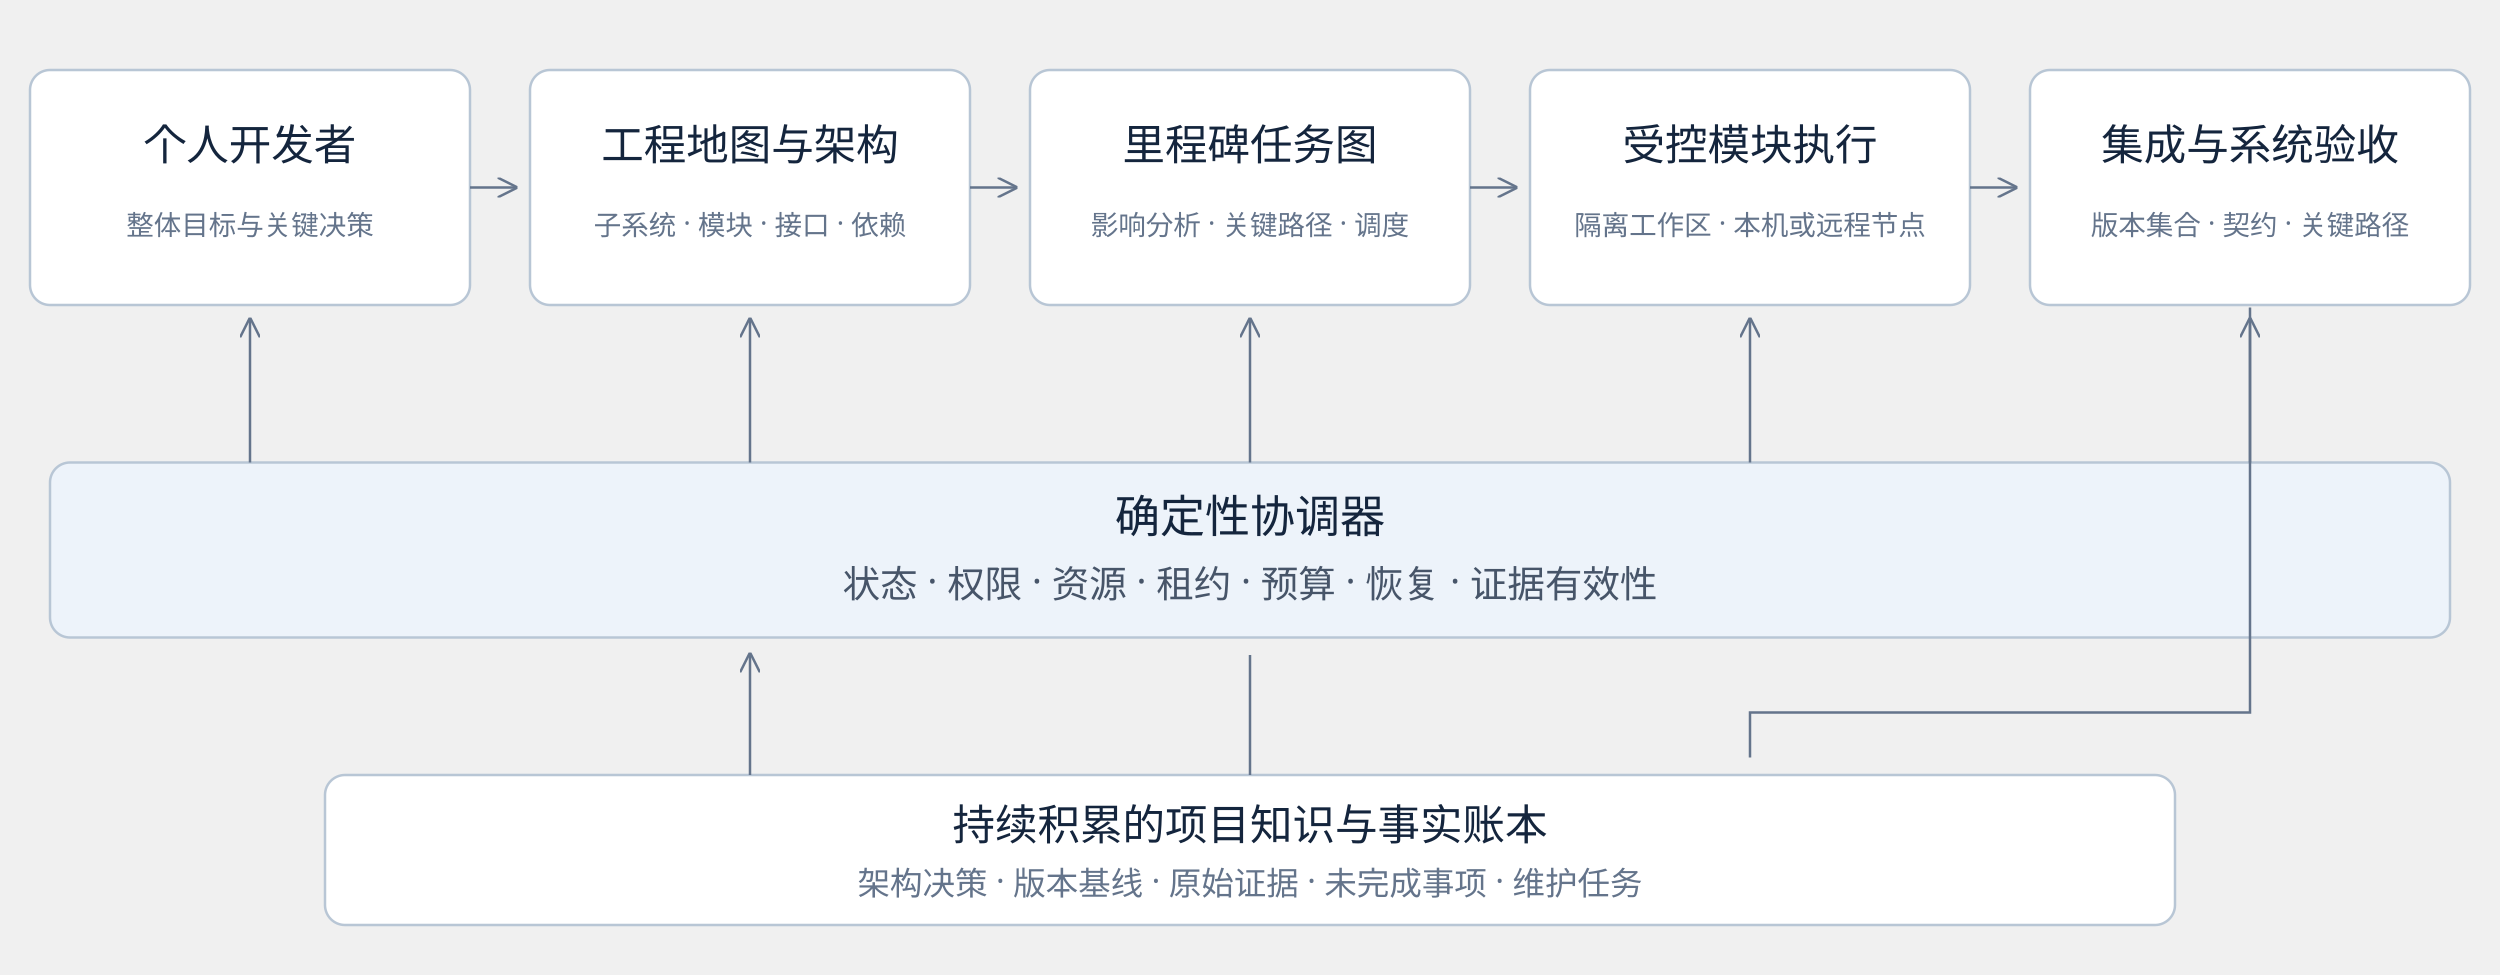
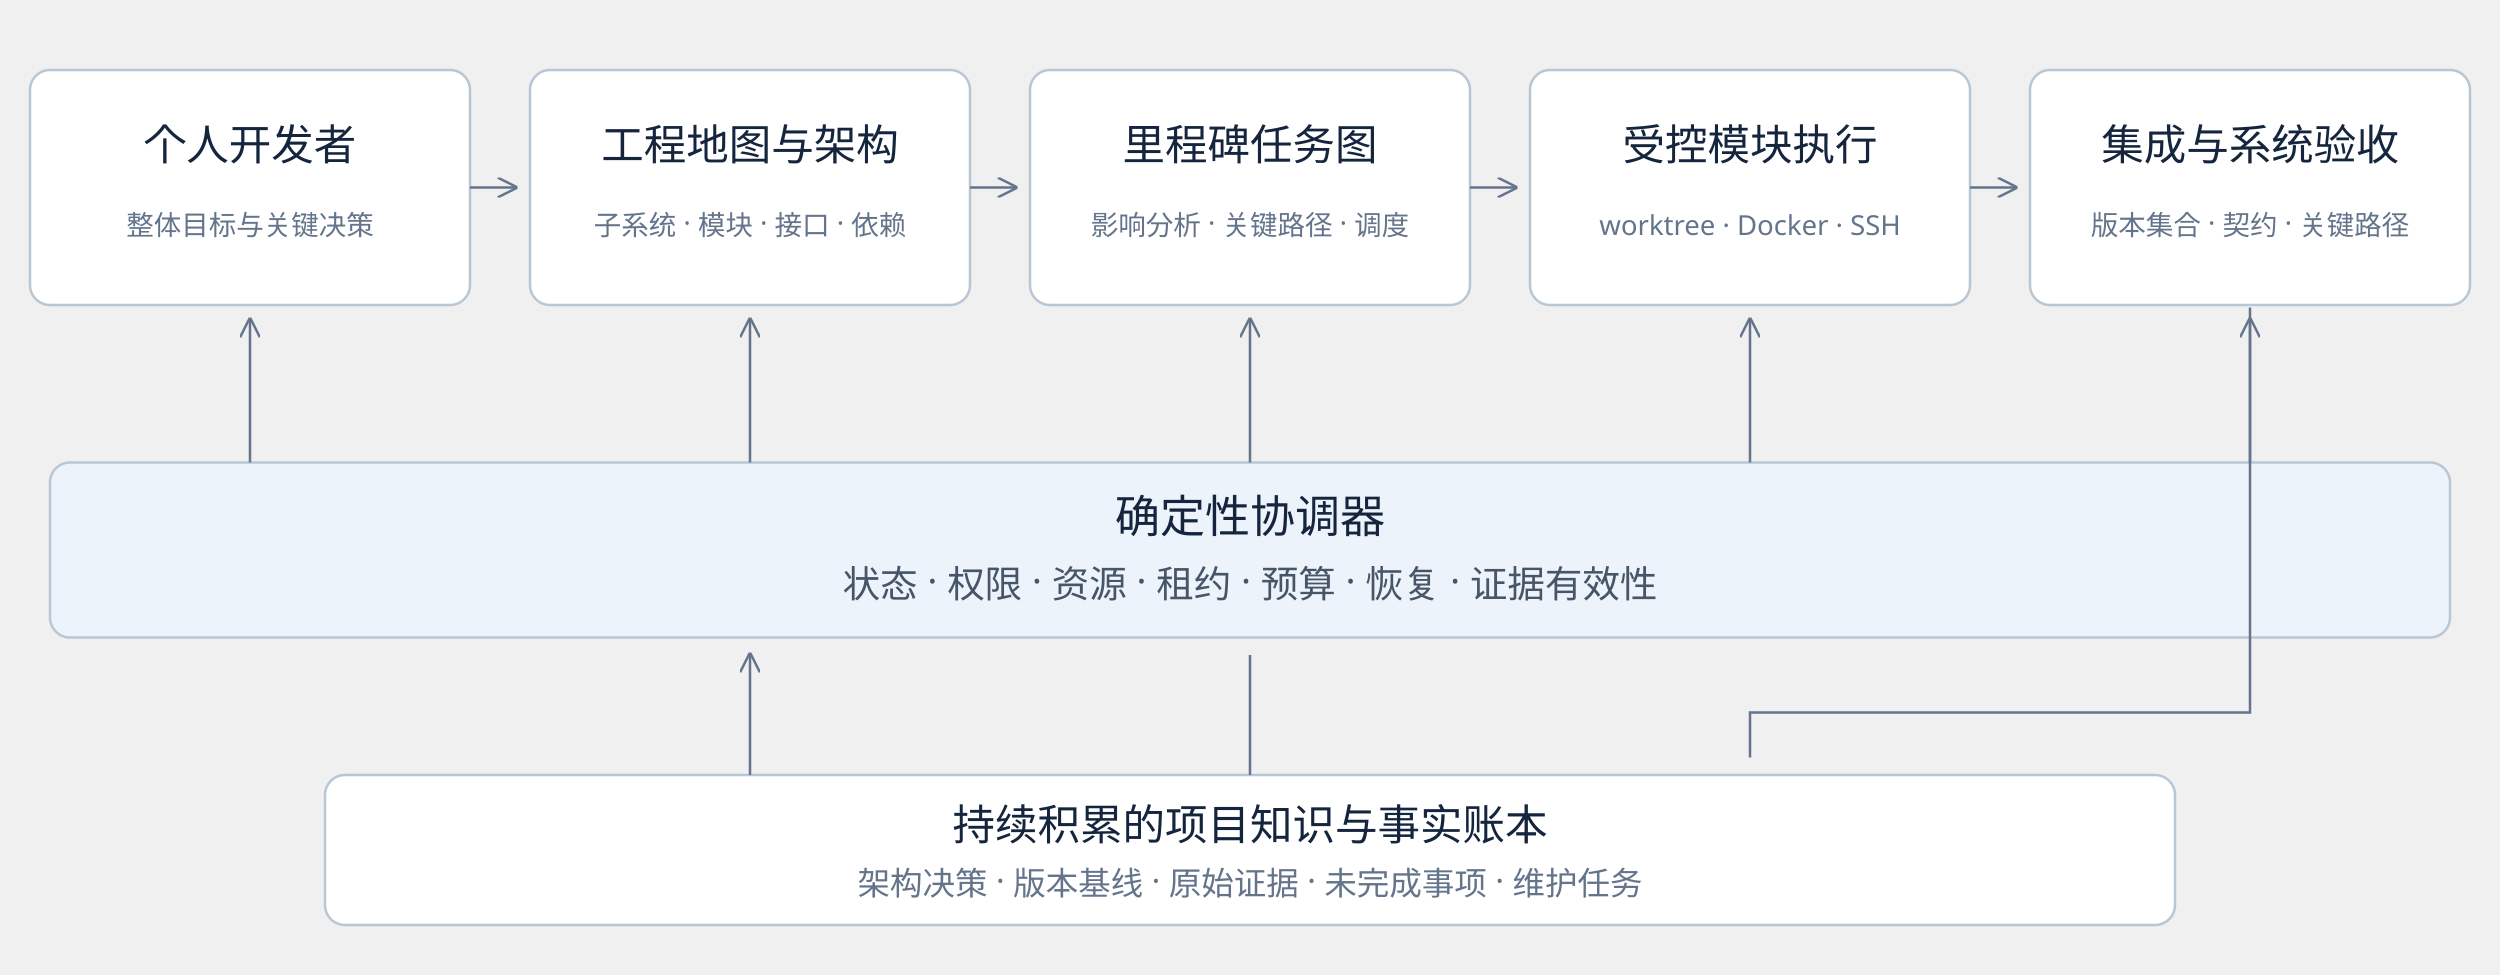
<svg xmlns="http://www.w3.org/2000/svg" viewBox="0 0 1000 390" role="img" aria-labelledby="title">
  <defs>
    <marker id="a" markerWidth="8" markerHeight="8" refX="7" refY="4" orient="auto">
      <path d="M0 0L8 4L0 8" fill="none" stroke="#64748b" />
    </marker>
  </defs>
  <g font-family="Microsoft YaHei, sans-serif" text-anchor="middle">
    <rect x="12" y="28" width="176" height="94" rx="8" fill="#fff" stroke="#b8c6d5" />
    <text x="100" y="64" fill="#14253d" font-size="17">个人开发者</text>
    <text x="100" y="94" fill="#64748b" font-size="11">整体目标与关键决策</text>
    <path d="M188 75H206" fill="none" stroke="#64748b" marker-end="url(#a)" />
    <rect x="212" y="28" width="176" height="94" rx="8" fill="#fff" stroke="#b8c6d5" />
    <text x="300" y="64" fill="#14253d" font-size="17">工程地图与架构</text>
    <text x="300" y="94" fill="#64748b" font-size="11">子系统 · 模块 · 接口 · 依赖</text>
    <path d="M388 75H406" fill="none" stroke="#64748b" marker-end="url(#a)" />
    <rect x="412" y="28" width="176" height="94" rx="8" fill="#fff" stroke="#b8c6d5" />
    <text x="500" y="64" fill="#14253d" font-size="17">里程碑任务图</text>
    <text x="500" y="94" fill="#64748b" font-size="11">影响分析 · 关键路径 · 调度</text>
    <path d="M588 75H606" fill="none" stroke="#64748b" marker-end="url(#a)" />
    <rect x="612" y="28" width="176" height="94" rx="8" fill="#fff" stroke="#b8c6d5" />
    <text x="700" y="64" fill="#14253d" font-size="17">受控模块执行</text>
-     <text x="700" y="94" fill="#64748b" font-size="11">隔离工作区 · 本机或远程节点</text>
+     <text x="700" y="94" fill="#64748b" font-size="11">worktree · Docker · SSH</text>
    <path d="M788 75H806" fill="none" stroke="#64748b" marker-end="url(#a)" />
    <rect x="812" y="28" width="176" height="94" rx="8" fill="#fff" stroke="#b8c6d5" />
    <text x="900" y="64" fill="#14253d" font-size="17">集成与系统验收</text>
    <text x="900" y="94" fill="#64748b" font-size="11">版本集合 · 契约 · 关键路径</text>
    <rect x="20" y="185" width="960" height="70" rx="8" fill="#edf3fa" stroke="#b8c6d5" />
    <text x="500" y="213" fill="#14253d" font-size="18">确定性协调器</text>
    <text x="500" y="239" fill="#475569" font-size="15">状态 · 权限 · 资源 · 租约 · 预算 · 恢复 · 证据有效性</text>
    <path d="M100 185V128" fill="none" stroke="#64748b" marker-end="url(#a)" />
    <path d="M300 185V128" fill="none" stroke="#64748b" marker-end="url(#a)" />
    <path d="M500 185V128" fill="none" stroke="#64748b" marker-end="url(#a)" />
    <path d="M700 185V128" fill="none" stroke="#64748b" marker-end="url(#a)" />
    <path d="M900 185V128" fill="none" stroke="#64748b" marker-end="url(#a)" />
    <rect x="130" y="310" width="740" height="60" rx="8" fill="#fff" stroke="#b8c6d5" />
    <text x="500" y="336" fill="#14253d" font-size="17">持续积累的项目知识与事实账本</text>
    <text x="500" y="358" fill="#64748b" font-size="13">架构决策 · 版本基线 · 原始证据 · 未完成事项 · 维护任务</text>
    <path d="M500 310V262M900 123V285H700V303M300 310V285H300V262" stroke="#64748b" fill="none" marker-end="url(#a)" />
  </g>
</svg>
